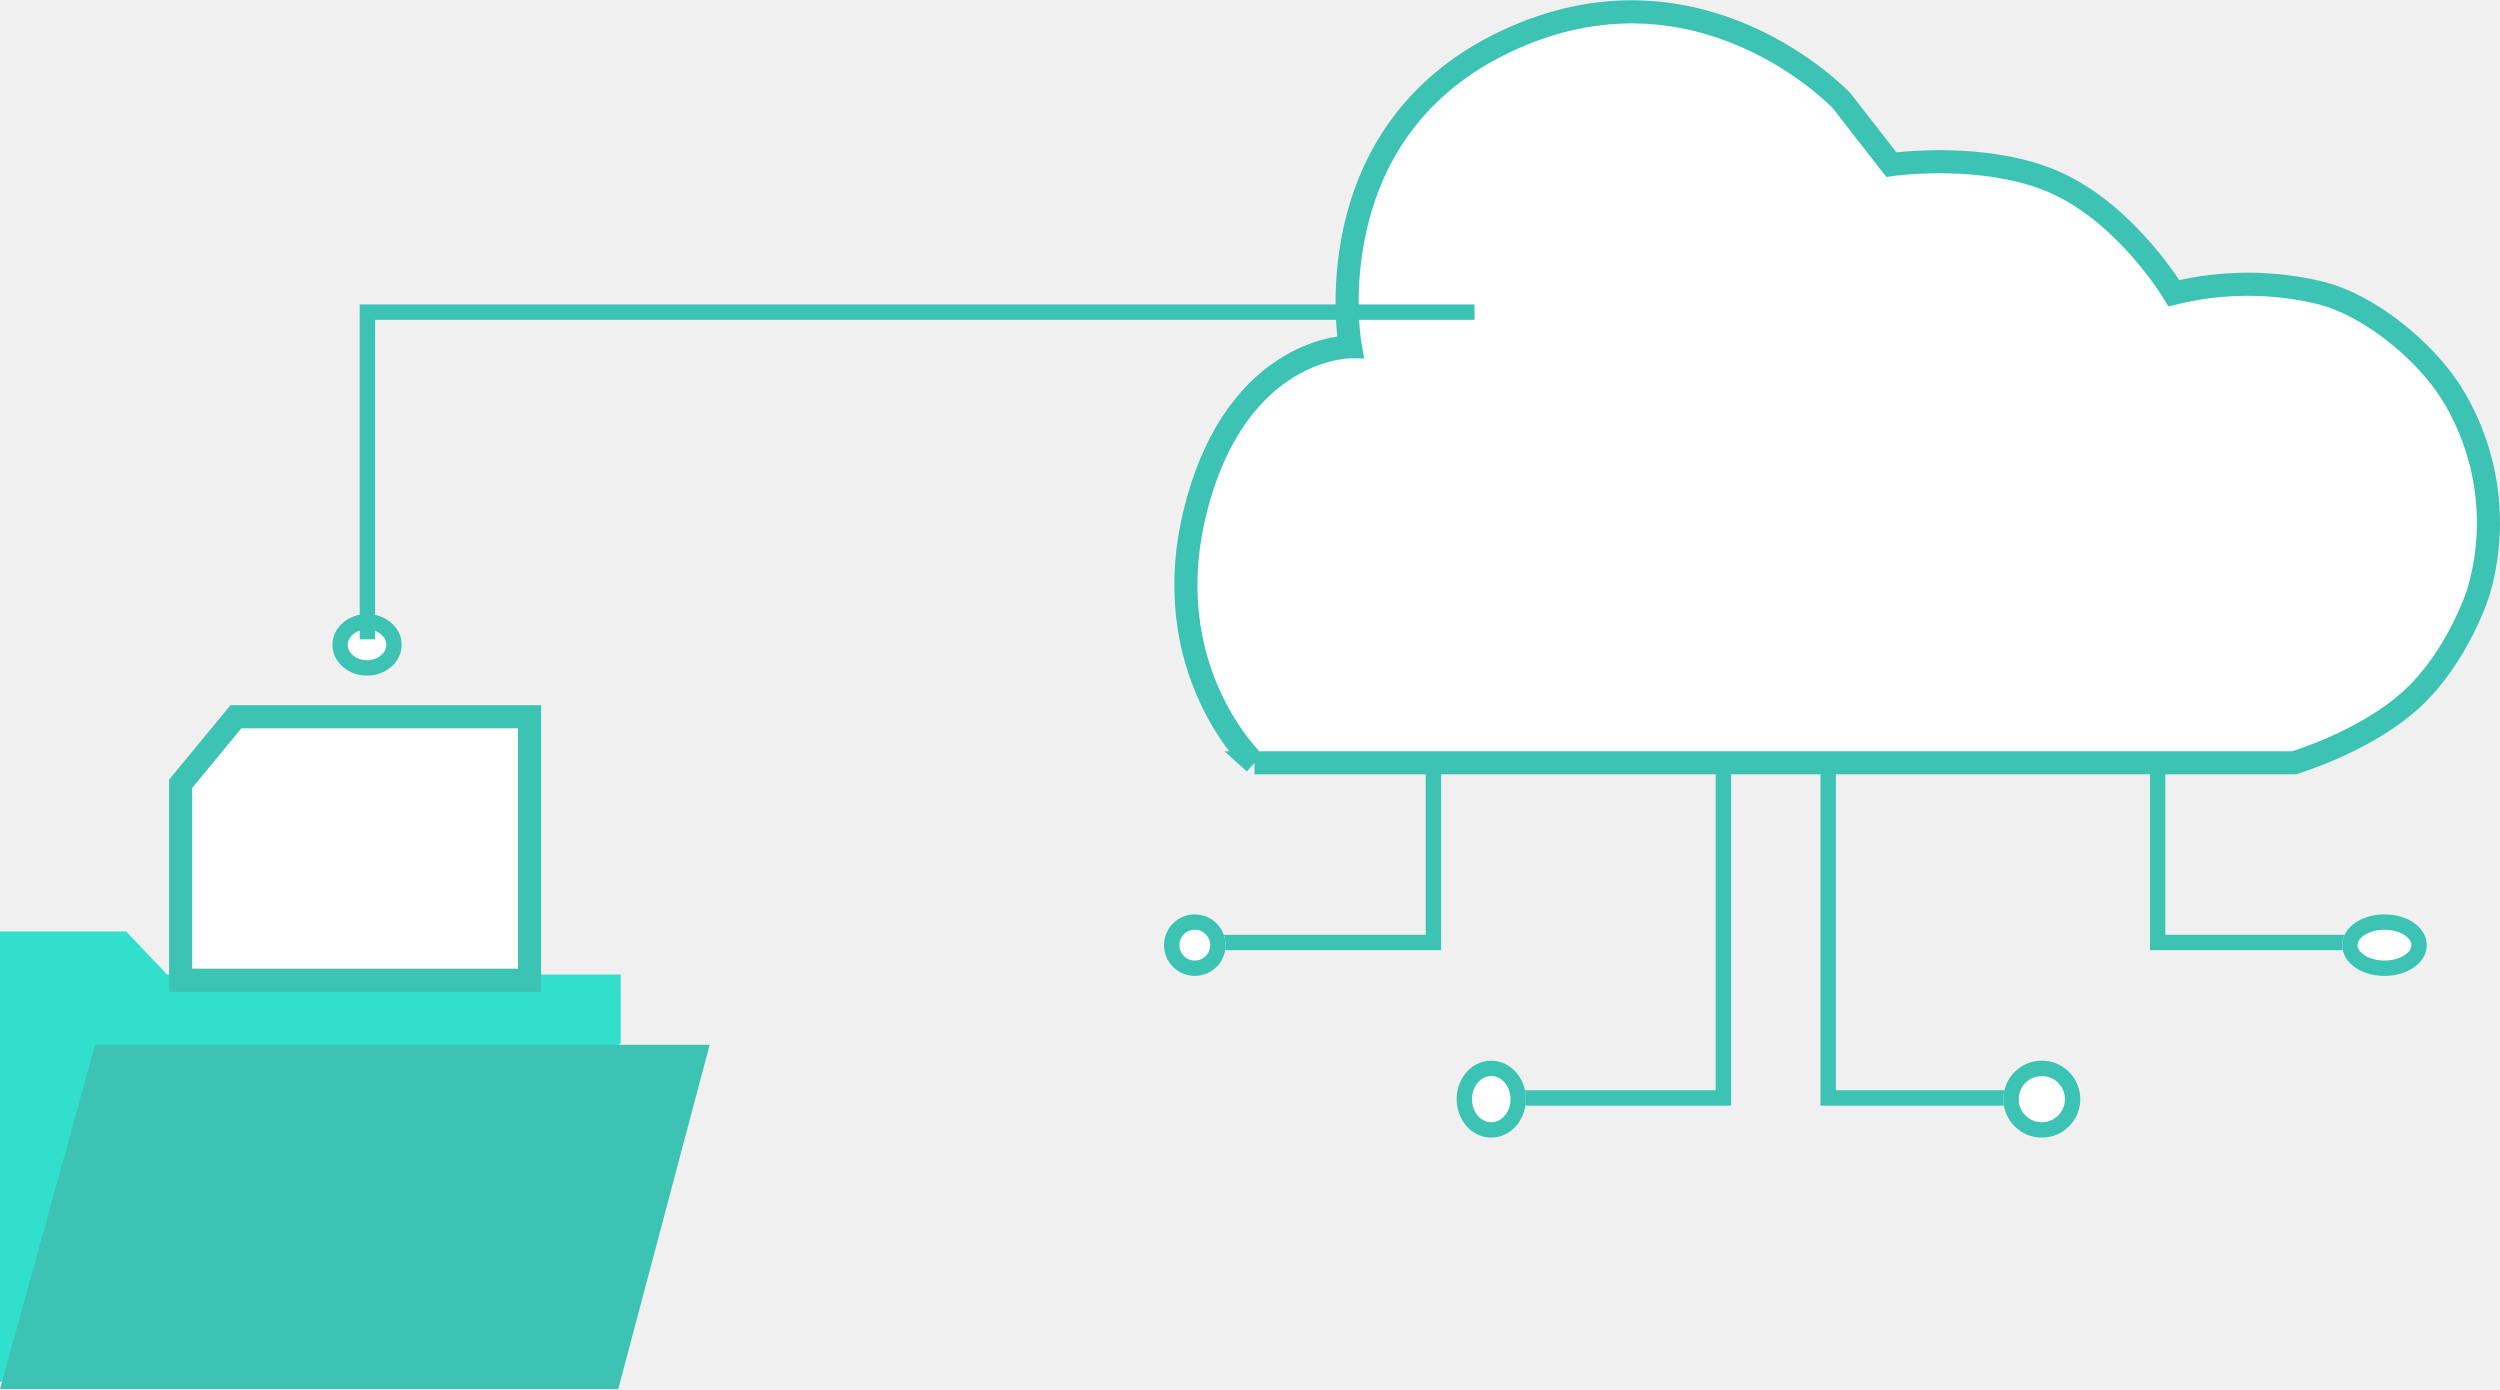
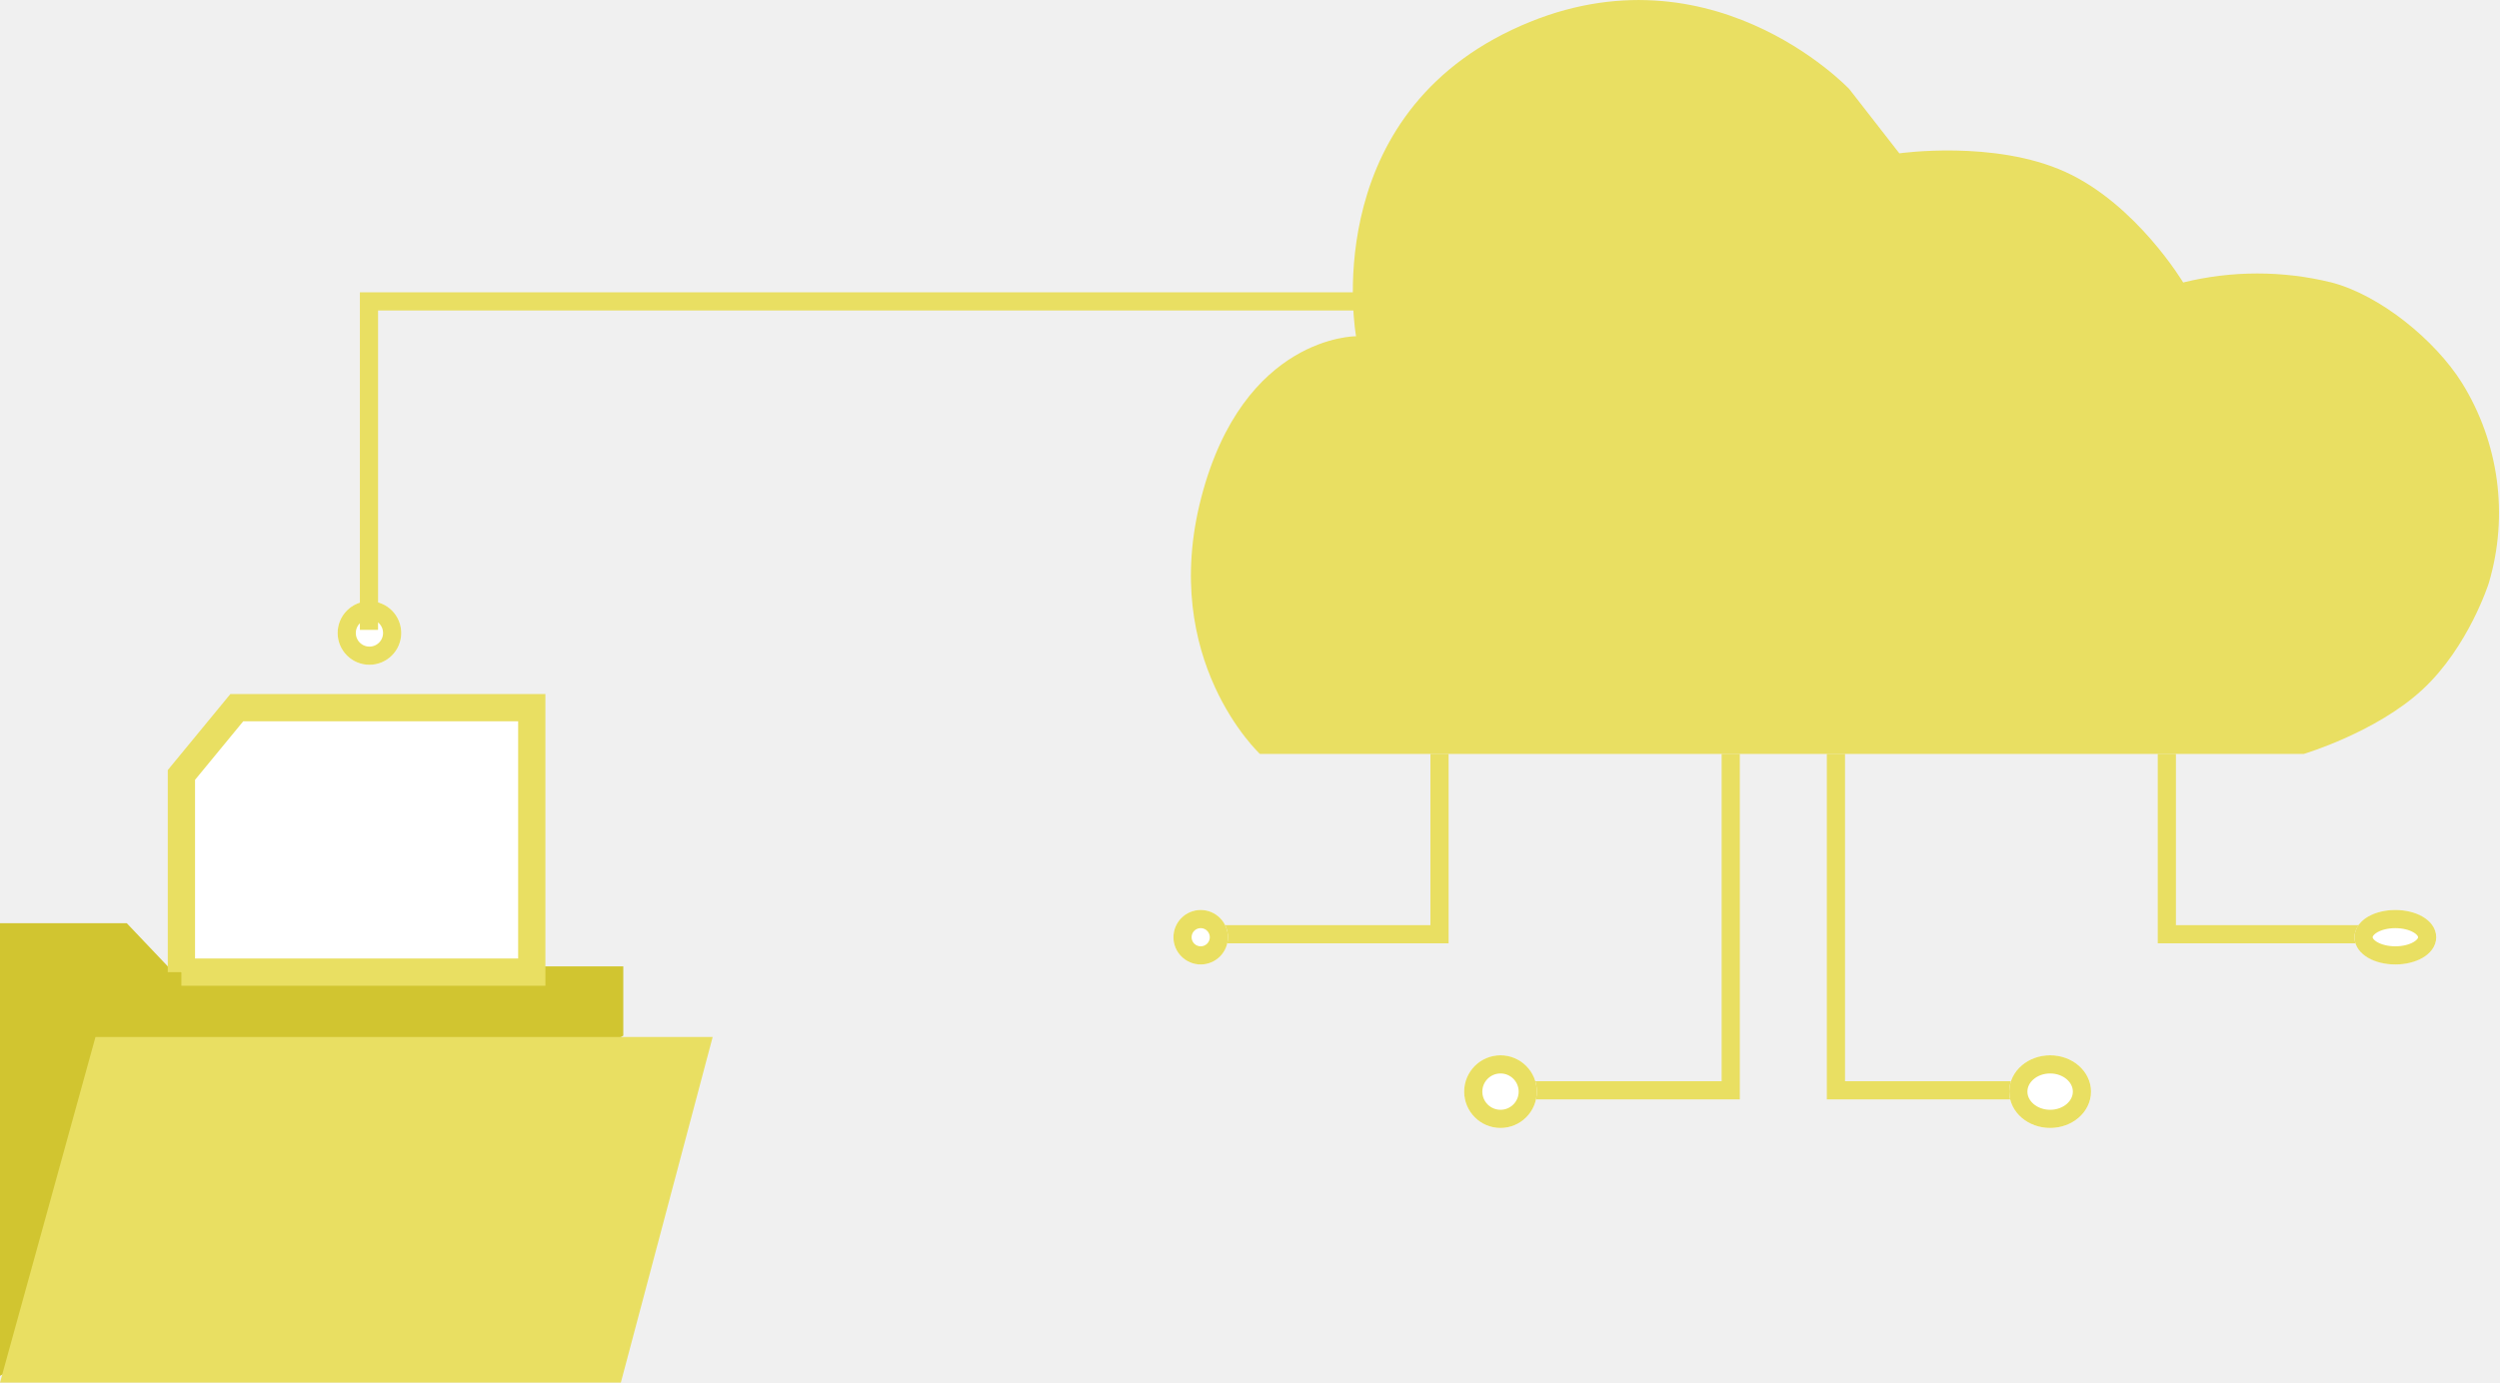
- <svg xmlns="http://www.w3.org/2000/svg" width="324.667" height="180.397" viewBox="0 0 324.667 180.397">
-   <g id="Group_5430" data-name="Group 5430" transform="translate(-778.835 -1877.258)">
-     <path id="Path_12634" data-name="Path 12634" d="M-6030.954,14479.381s-13.032-12.124-7.588-33.133,20.026-20.9,20.026-20.9-5.068-27.65,20.123-39.623,43.664,7.653,43.664,7.653l6.47,8.311s12.317-1.772,21.492,2.413,15.211,14.289,15.211,14.289a40.181,40.181,0,0,1,19.191,0c6.316,1.655,13.4,7.479,16.854,12.978a31.906,31.906,0,0,1,3.481,25.9s-2.614,8.271-8.6,13.8-15.329,8.307-15.329,8.307h-135Z" transform="translate(6972.714 -12503.056)" fill="#fff" stroke="#3cc3b4" stroke-width="3" />
-     <path id="Path_12705" data-name="Path 12705" d="M-1408.712,15067.009v23.331h-27.835" transform="translate(2373.701 -13090.684)" fill="none" stroke="#3cc3b4" stroke-width="2" />
-     <path id="Path_12707" data-name="Path 12707" d="M-1408.655,15067.007v43.521h-27.892" transform="translate(2411.305 -13090.684)" fill="none" stroke="#3cc3b4" stroke-width="2" />
-     <path id="Path_12708" data-name="Path 12708" d="M-1436.547,15067.007v43.521h27.892" transform="translate(2452.801 -13090.684)" fill="none" stroke="#3cc3b4" stroke-width="2" />
-     <path id="Path_12706" data-name="Path 12706" d="M-1436.547,15067.009v23.331h27.835" transform="translate(2495.593 -13090.684)" fill="none" stroke="#3cc3b4" stroke-width="2" />
-     <g id="Ellipse_1098" data-name="Ellipse 1098" transform="translate(930 1996)" fill="#fff" stroke="#3cc3b4" stroke-width="2">
+ <svg xmlns="http://www.w3.org/2000/svg" width="275.073" height="152.236" viewBox="0 0 275.073 152.236">
+   <g id="Group_5513" data-name="Group 5513" transform="translate(-778.835 -1878.803)">
+     <path id="Path_12634" data-name="Path 12634" d="M-6032.281,14464.867s-11.093-10.319-6.459-28.2,17.046-17.785,17.046-17.785-4.314-23.536,17.128-33.727,37.166,6.514,37.166,6.514l5.507,7.074s10.484-1.509,18.293,2.054,12.948,12.163,12.948,12.163a34.2,34.2,0,0,1,16.335,0c5.376,1.409,11.407,6.365,14.347,11.046a27.158,27.158,0,0,1,2.963,22.045s-2.225,7.04-7.316,11.748-13.047,7.07-13.047,7.07h-114.909Z" transform="translate(6949.795 -12503.055)" fill="#e9df62" />
+     <path id="Path_12705" data-name="Path 12705" d="M-1412.854,15067.009v19.858h-23.693" transform="translate(2350.141 -13105.196)" fill="none" stroke="#e9df62" stroke-width="2" />
+     <path id="Path_12707" data-name="Path 12707" d="M-1412.806,15067.007v37.044h-23.741" transform="translate(2382.149 -13105.196)" fill="none" stroke="#e9df62" stroke-width="2" />
+     <path id="Path_12708" data-name="Path 12708" d="M-1436.547,15067.007v37.044h23.741" transform="translate(2417.469 -13105.196)" fill="none" stroke="#e9df62" stroke-width="2" />
+     <path id="Path_12706" data-name="Path 12706" d="M-1436.547,15067.009v19.858h23.693" transform="translate(2453.893 -13105.196)" fill="none" stroke="#e9df62" stroke-width="2" />
+     <g id="Ellipse_1098" data-name="Ellipse 1098" transform="translate(908 1979)" fill="#fff" stroke="#e9df62" stroke-width="2">
+       <circle cx="3" cy="3" r="3" stroke="none" />
+       <circle cx="3" cy="3" r="2" fill="none" />
+     </g>
+     <g id="Ellipse_1102" data-name="Ellipse 1102" transform="translate(816 1945)" fill="#fff" stroke="#e9df62" stroke-width="2">
+       <circle cx="3.5" cy="3.5" r="3.5" stroke="none" />
+       <circle cx="3.5" cy="3.5" r="2.5" fill="none" />
+     </g>
+     <g id="Ellipse_1099" data-name="Ellipse 1099" transform="translate(940 1995)" fill="#fff" stroke="#e9df62" stroke-width="2">
      <circle cx="4" cy="4" r="4" stroke="none" />
      <circle cx="4" cy="4" r="3" fill="none" />
    </g>
-     <g id="Ellipse_1102" data-name="Ellipse 1102" transform="translate(822 1957)" fill="#fff" stroke="#3cc3b4" stroke-width="2">
+     <g id="Ellipse_1100" data-name="Ellipse 1100" transform="translate(1000 1995)" fill="#fff" stroke="#e9df62" stroke-width="2">
      <ellipse cx="4.5" cy="4" rx="4.5" ry="4" stroke="none" />
      <ellipse cx="4.5" cy="4" rx="3.5" ry="3" fill="none" />
    </g>
-     <g id="Ellipse_1099" data-name="Ellipse 1099" transform="translate(968 2015)" fill="#fff" stroke="#3cc3b4" stroke-width="2">
-       <ellipse cx="4.5" cy="5" rx="4.5" ry="5" stroke="none" />
-       <ellipse cx="4.5" cy="5" rx="3.5" ry="4" fill="none" />
+     <g id="Ellipse_1101" data-name="Ellipse 1101" transform="translate(1038 1979)" fill="#fff" stroke="#e9df62" stroke-width="2">
+       <ellipse cx="4.5" cy="3" rx="4.5" ry="3" stroke="none" />
+       <ellipse cx="4.5" cy="3" rx="3.5" ry="2" fill="none" />
    </g>
-     <g id="Ellipse_1100" data-name="Ellipse 1100" transform="translate(1039 2015)" fill="#fff" stroke="#3cc3b4" stroke-width="2">
-       <circle cx="5" cy="5" r="5" stroke="none" />
-       <circle cx="5" cy="5" r="4" fill="none" />
-     </g>
-     <g id="Ellipse_1101" data-name="Ellipse 1101" transform="translate(1083 1996)" fill="#fff" stroke="#3cc3b4" stroke-width="2">
-       <ellipse cx="5.5" cy="4" rx="5.5" ry="4" stroke="none" />
-       <ellipse cx="5.5" cy="4" rx="4.5" ry="3" fill="none" />
-     </g>
-     <path id="Path_12709" data-name="Path 12709" d="M-1809.06,15376.014v-58.558h16.391l5.309,5.589h58.9v8.964" transform="translate(2587.895 -13319.231)" fill="#31e0cc" />
-     <path id="Path_12710" data-name="Path 12710" d="M-1809.06,15398.574l12.348-44.712h79.812l-11.875,44.712Z" transform="translate(2587.895 -13340.919)" fill="#3cc3b4" />
-     <path id="Path_12711" data-name="Path 12711" d="M-1786.494,15334.22v-25.51l7.17-8.707h38.141v34.217h-45.311Z" transform="translate(2588.789 -13329.66)" fill="#fff" stroke="#3cc3b4" stroke-width="3" />
-     <path id="Path_12712" data-name="Path 12712" d="M-1493.054,15041.973v-42.491h143.777" transform="translate(2319.604 -13081.689)" fill="none" stroke="#3cc3b4" stroke-width="2" />
+     <path id="Path_12709" data-name="Path 12709" d="M-1809.06,15367.3v-49.843h13.952l4.519,4.757h50.136v7.63" transform="translate(2587.895 -13337.003)" fill="#d1c530" />
+     <path id="Path_12710" data-name="Path 12710" d="M-1809.06,15391.92l10.511-38.058h67.935l-10.108,38.058Z" transform="translate(2587.895 -13360.881)" fill="#e9df62" />
+     <path id="Path_12711" data-name="Path 12711" d="M-1786.494,15329.127v-21.713l6.1-7.412h32.465v29.125h-38.568Z" transform="translate(2585.297 -13343.282)" fill="#fff" stroke="#e9df62" stroke-width="3" />
+     <path id="Path_12712" data-name="Path 12712" d="M-1493.054,15035.648v-36.168h109.63" transform="translate(2312.503 -13087.49)" fill="none" stroke="#e9df62" stroke-width="2" />
  </g>
</svg>
